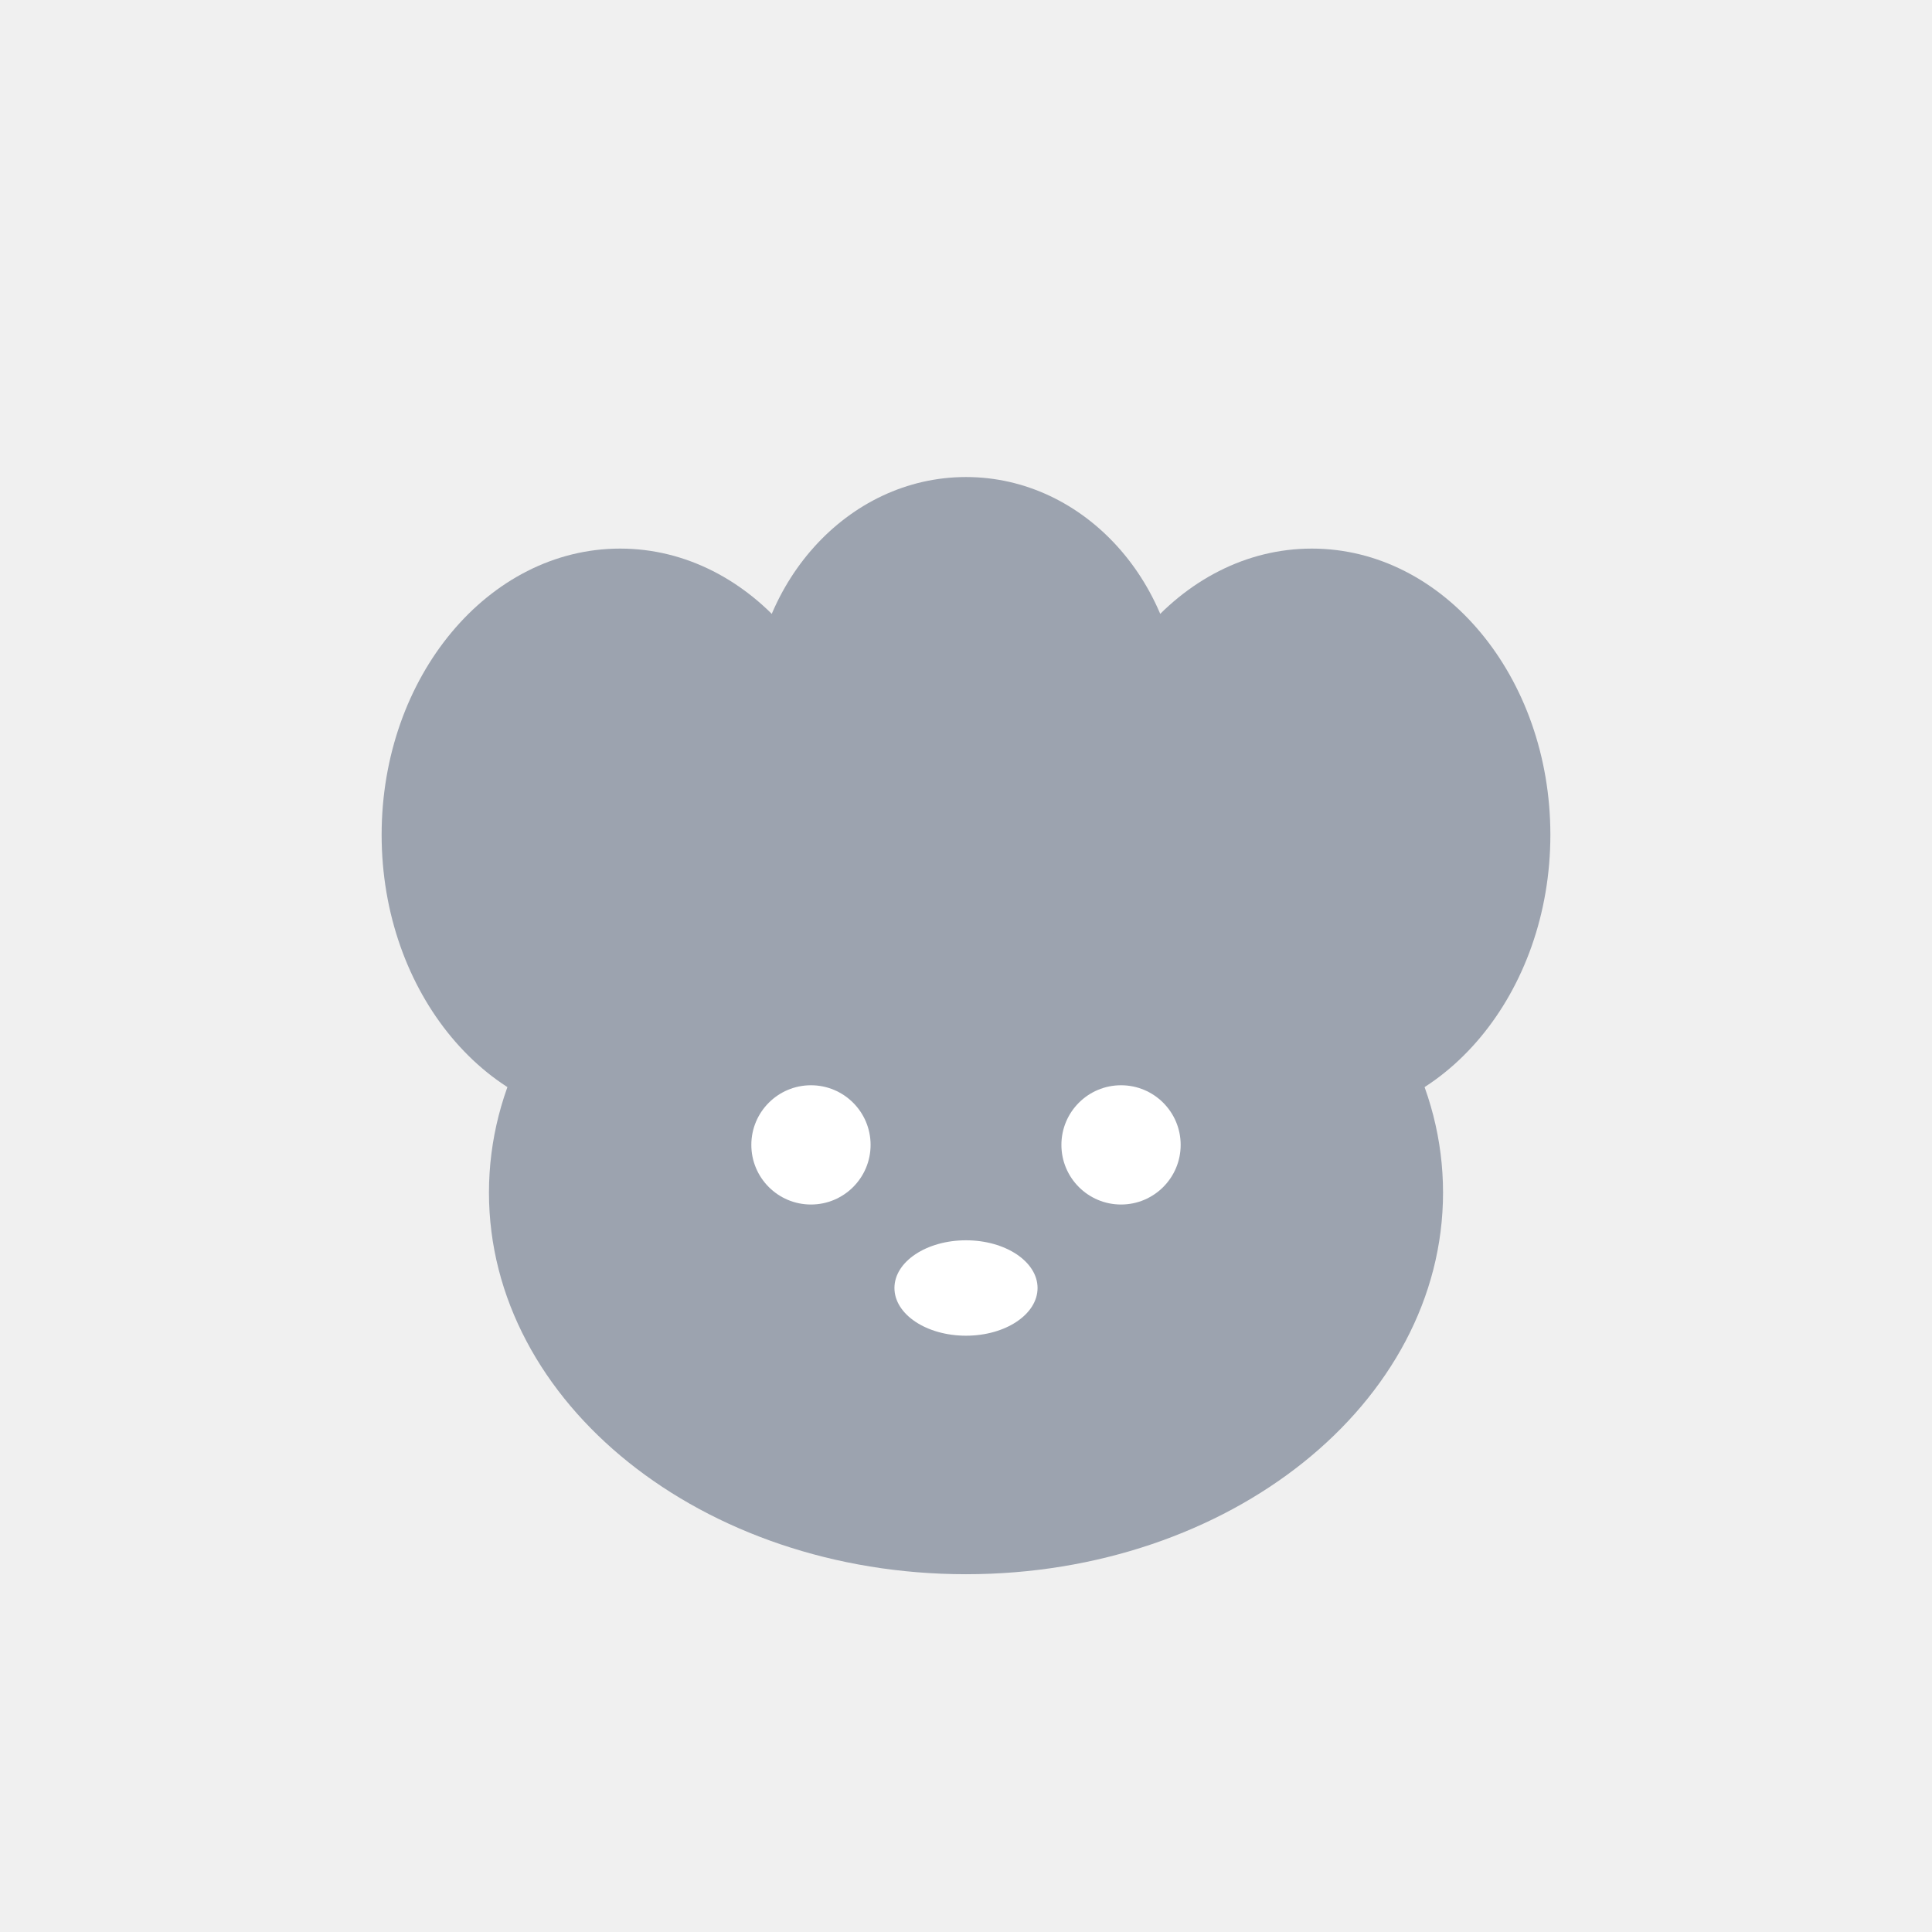
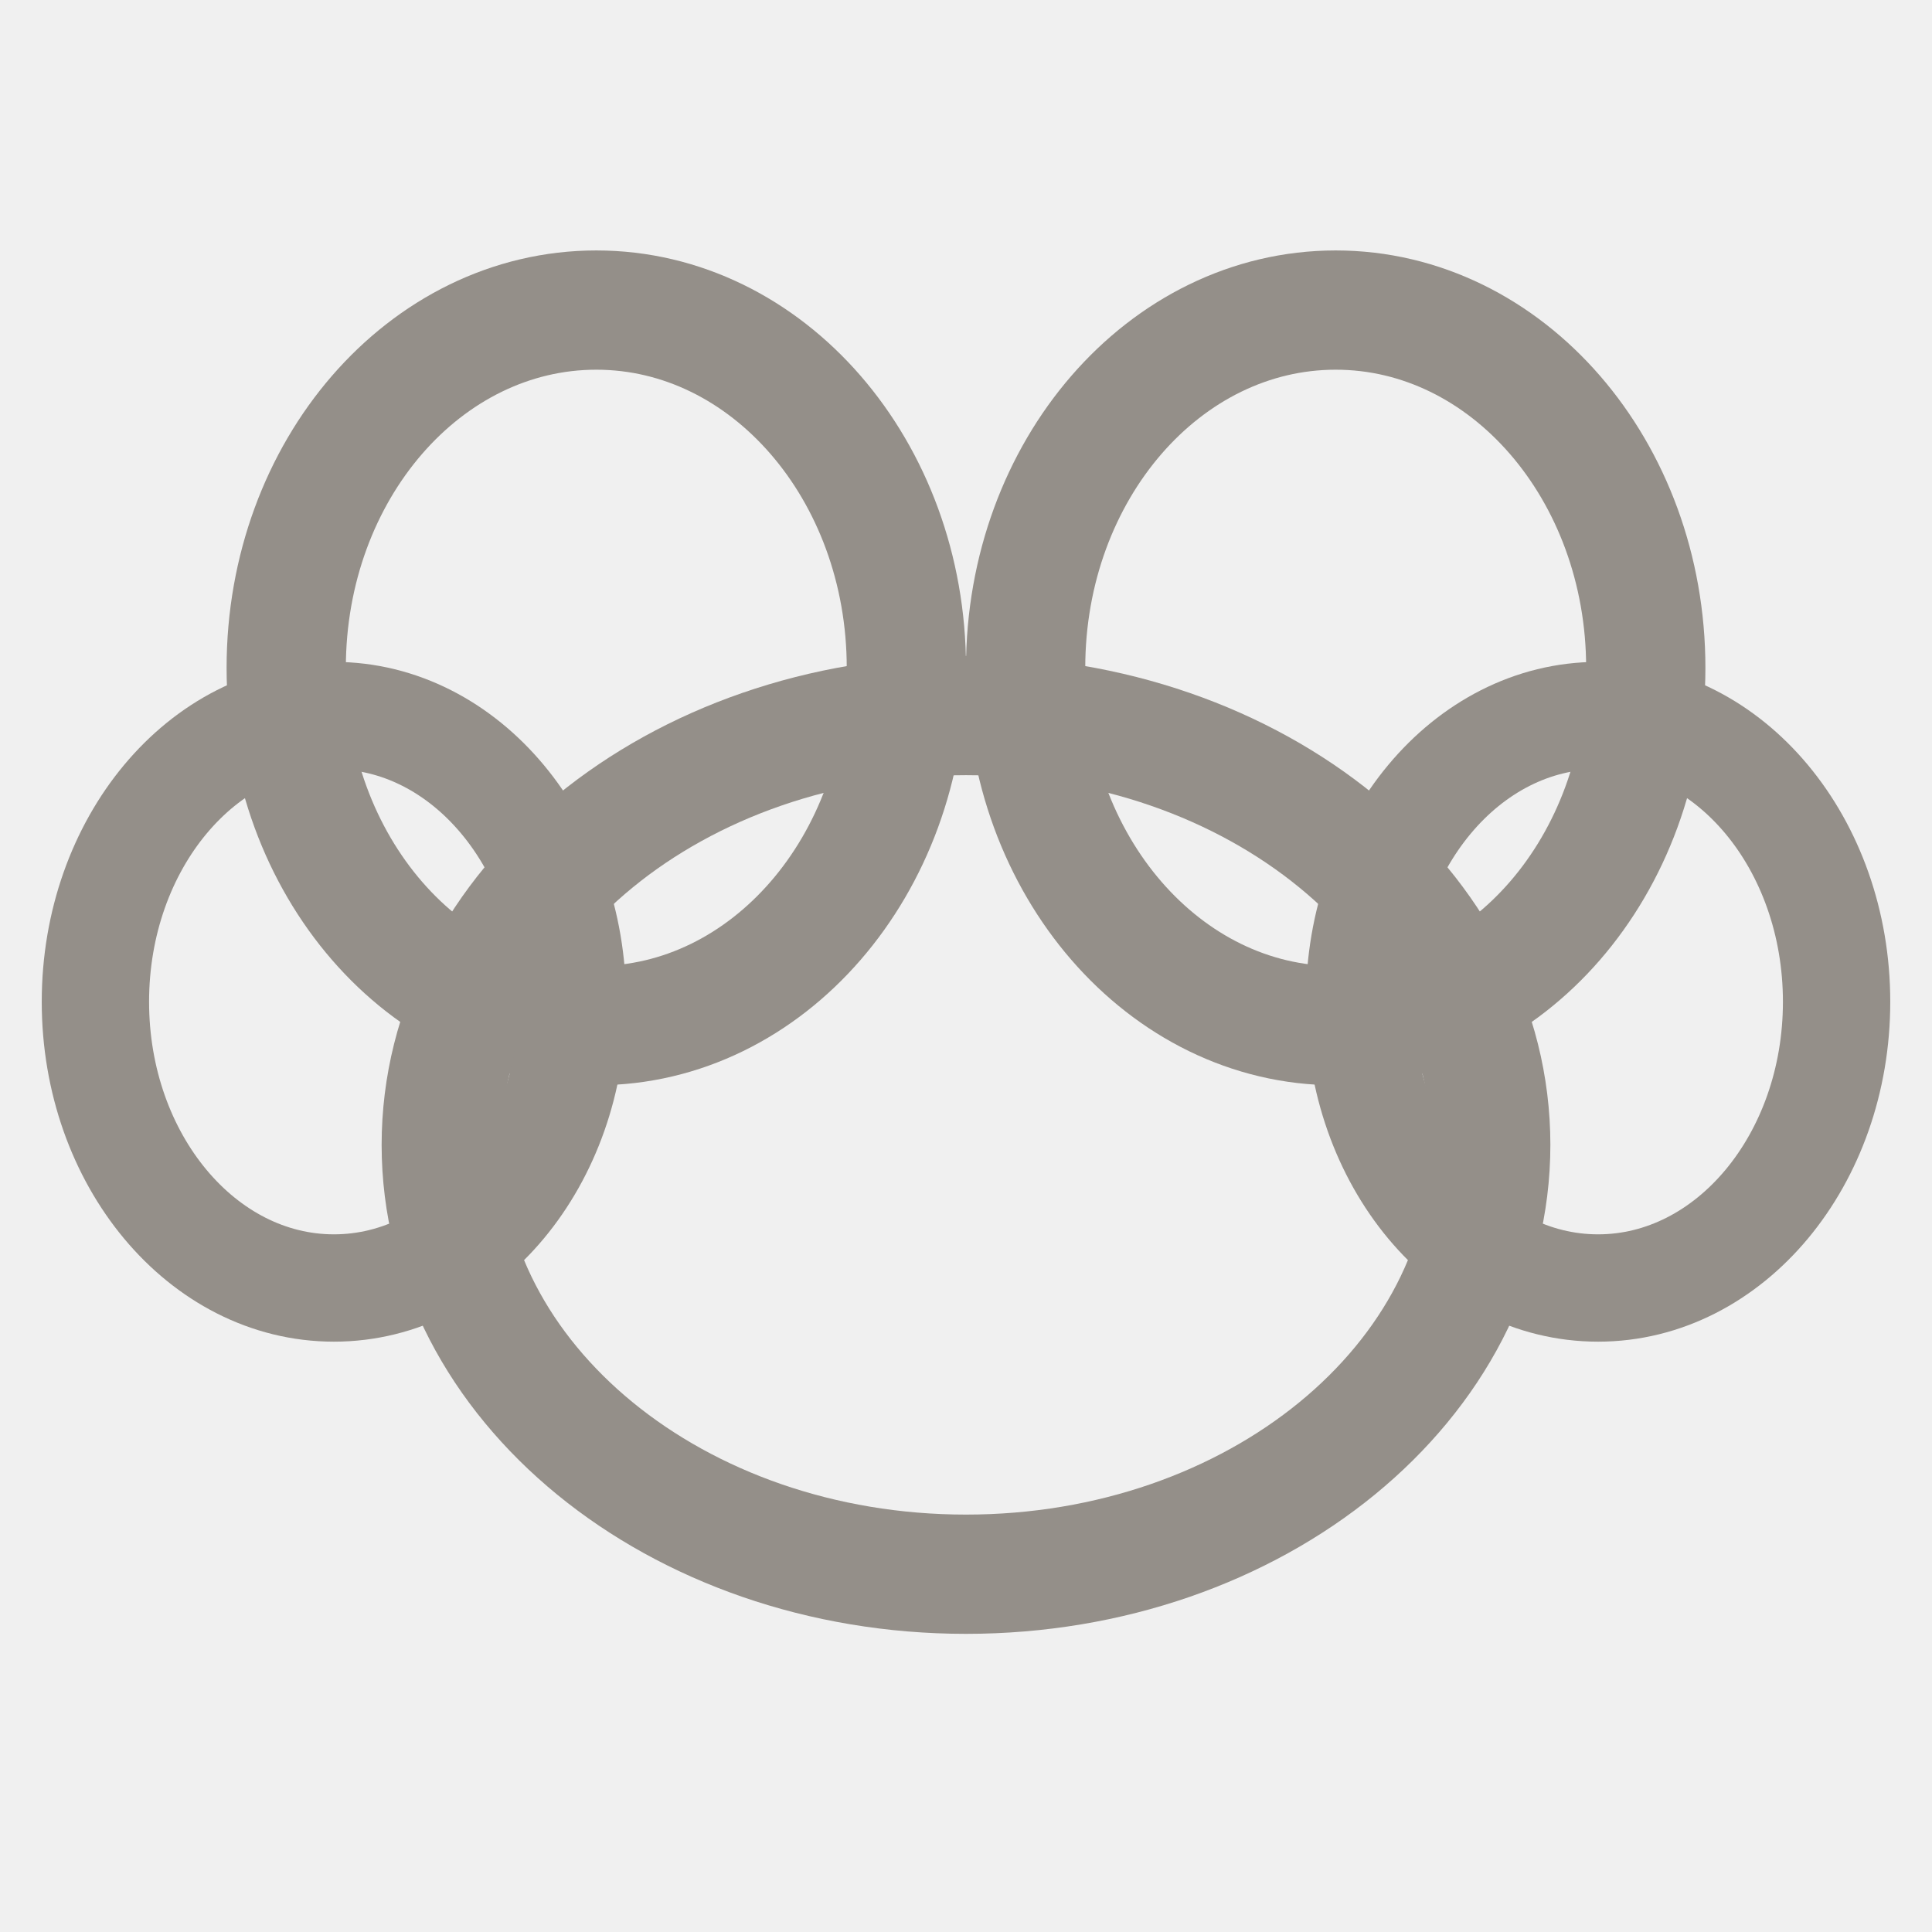
<svg xmlns="http://www.w3.org/2000/svg" width="81" height="81" viewBox="0 0 81 81" fill="none">
-   <ellipse cx="40.5" cy="50" rx="20" ry="16" fill="#9CA3AF" />
-   <ellipse cx="26" cy="35" rx="10" ry="12" fill="#9CA3AF" />
-   <ellipse cx="40.5" cy="30" rx="9" ry="10" fill="#9CA3AF" />
-   <ellipse cx="55" cy="35" rx="10" ry="12" fill="#9CA3AF" />
-   <circle cx="34" cy="48" r="2.5" fill="#FFF" />
-   <circle cx="47" cy="48" r="2.5" fill="#FFF" />
-   <ellipse cx="40.5" cy="54" rx="3" ry="2" fill="#FFF" />
+   <ellipse cx="40.5" cy="48" rx="22" ry="18" stroke="#948F89" stroke-width="5" />
+   <ellipse cx="25" cy="28" rx="13" ry="15" stroke="#948F89" stroke-width="5" />
+   <ellipse cx="56" cy="28" rx="13" ry="15" stroke="#948F89" stroke-width="5" />
+   <ellipse cx="14" cy="42" rx="10" ry="12" stroke="#948F89" stroke-width="4.5" />
+   <ellipse cx="67" cy="42" rx="10" ry="12" stroke="#948F89" stroke-width="4.5" />
</svg>
